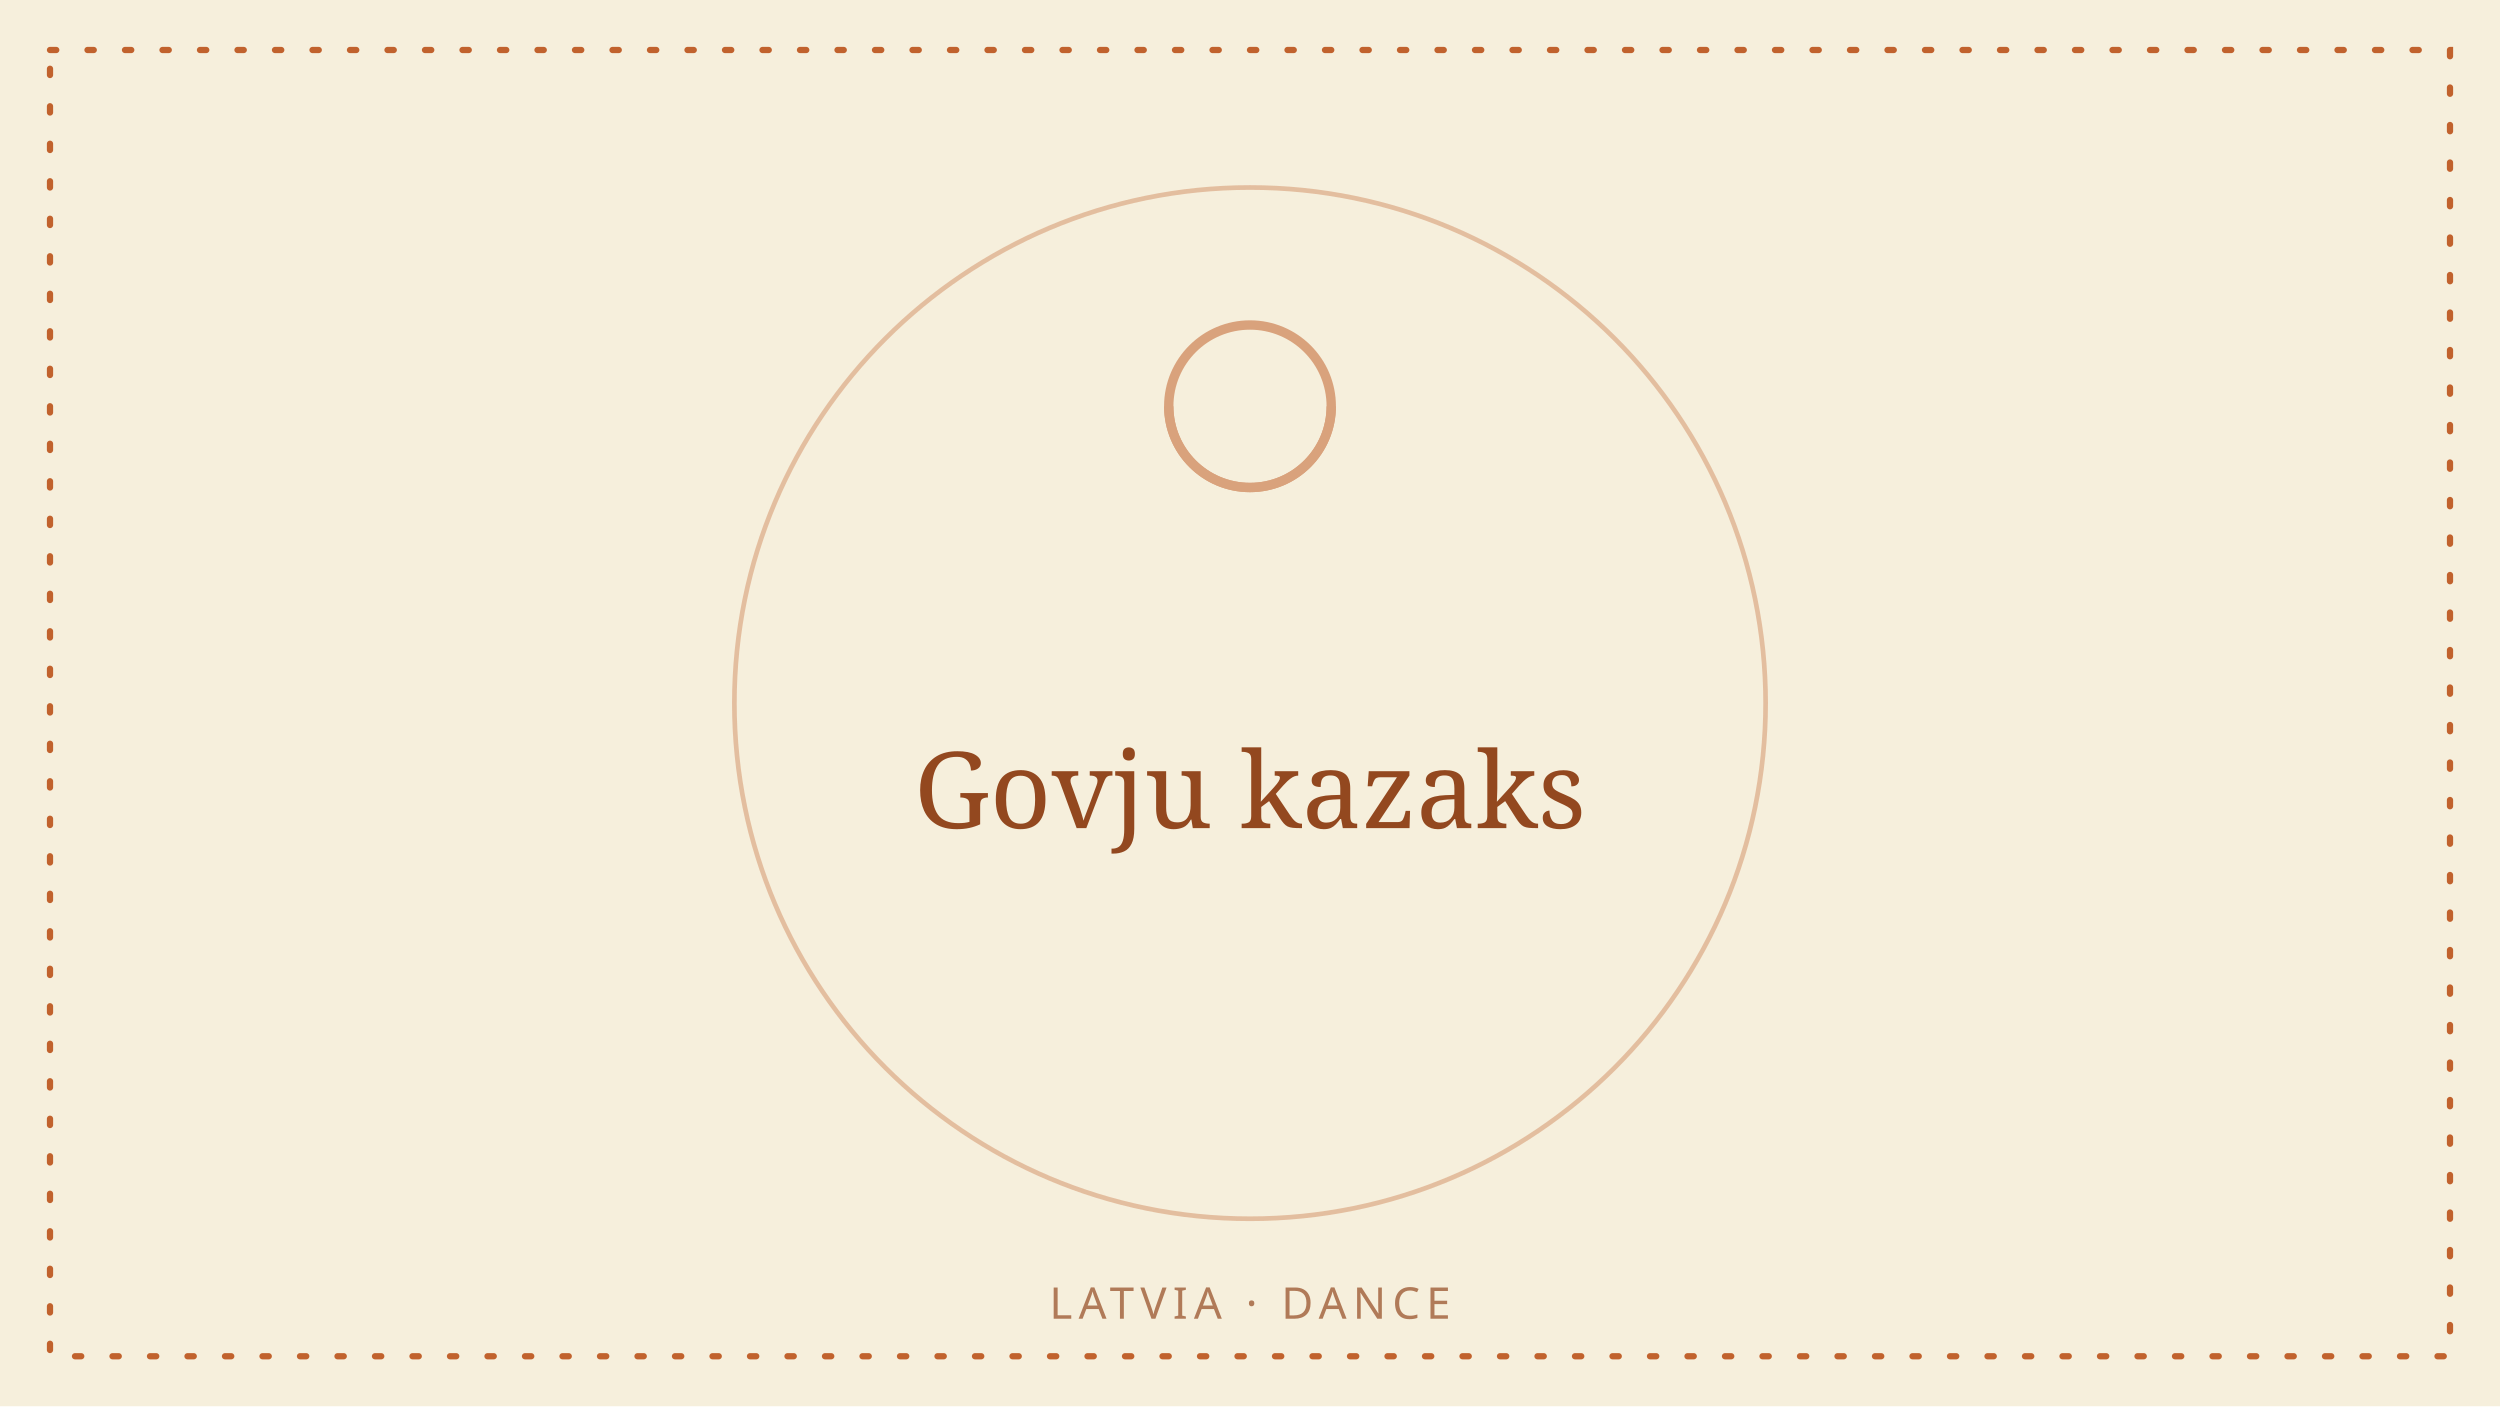
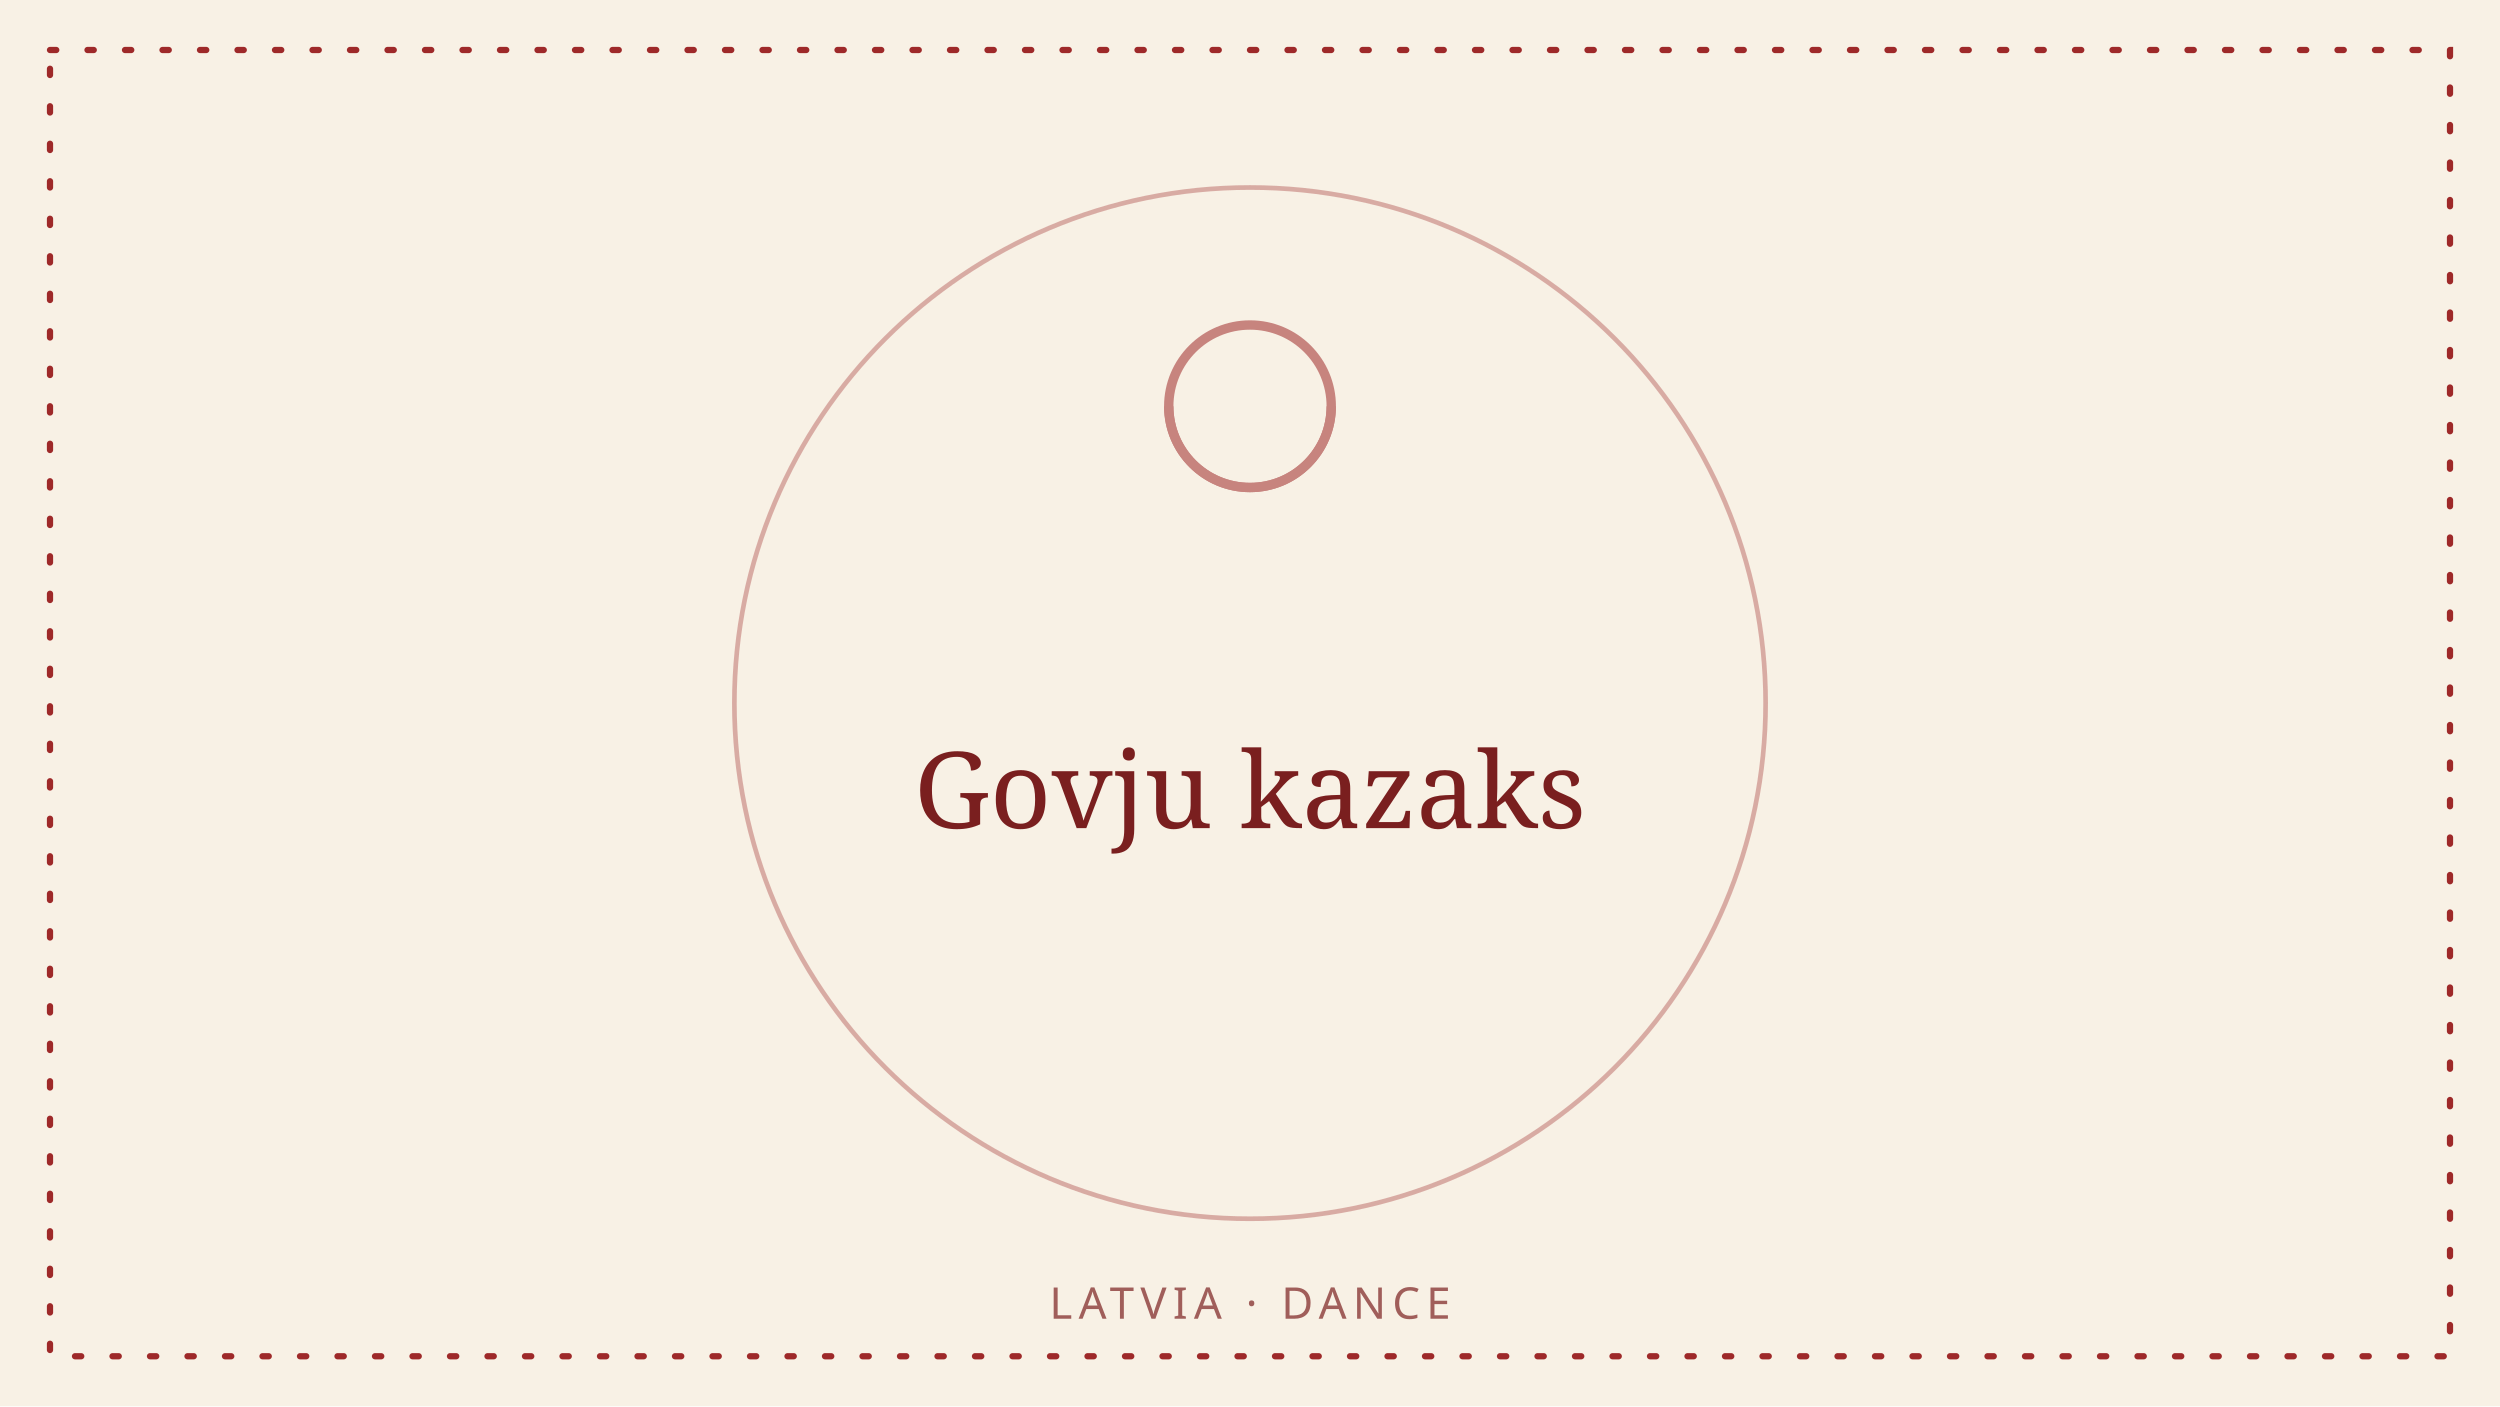
<svg xmlns="http://www.w3.org/2000/svg" viewBox="0 0 800 450" width="800" height="450" role="img">
-   <rect width="800" height="450" fill="#f6efdc" />
-   <rect x="16" y="16" width="768" height="418" fill="none" stroke="#c1622d" stroke-width="2" stroke-dasharray="2 10" stroke-linecap="round" />
-   <circle cx="400" cy="225" r="165" fill="none" stroke="#c1622d" stroke-width="1.5" opacity="0.35" />
-   <g stroke="#c1622d" stroke-width="3" fill="none" opacity="0.55">
+   <rect width="800" height="450" fill="#f8f1e5" />
+   <rect x="16" y="16" width="768" height="418" fill="none" stroke="#9e2929" stroke-width="2" stroke-dasharray="2 10" stroke-linecap="round" />
+   <circle cx="400" cy="225" r="165" fill="none" stroke="#9e2929" stroke-width="1.5" opacity="0.35" />
+   <g stroke="#9e2929" stroke-width="3" fill="none" opacity="0.55">
    <circle cx="400" cy="130" r="26" />
    <path d="M374 130 a26 26 0 0 0 52 0" />
  </g>
-   <text x="50%" y="265" text-anchor="middle" font-family="Georgia, 'Playfair Display', serif" font-size="34" fill="#93481f">Govju kazaks</text>
-   <text x="50%" y="422" text-anchor="middle" font-family="'Work Sans', sans-serif" font-size="14" letter-spacing="2" fill="#93481f" opacity="0.7">LATVIA · DANCE</text>
+   <text x="50%" y="265" text-anchor="middle" font-family="Georgia, 'Playfair Display', serif" font-size="34" fill="#7a1f1f">Govju kazaks</text>
+   <text x="50%" y="422" text-anchor="middle" font-family="'Work Sans', sans-serif" font-size="14" letter-spacing="2" fill="#7a1f1f" opacity="0.7">LATVIA · DANCE</text>
</svg>
